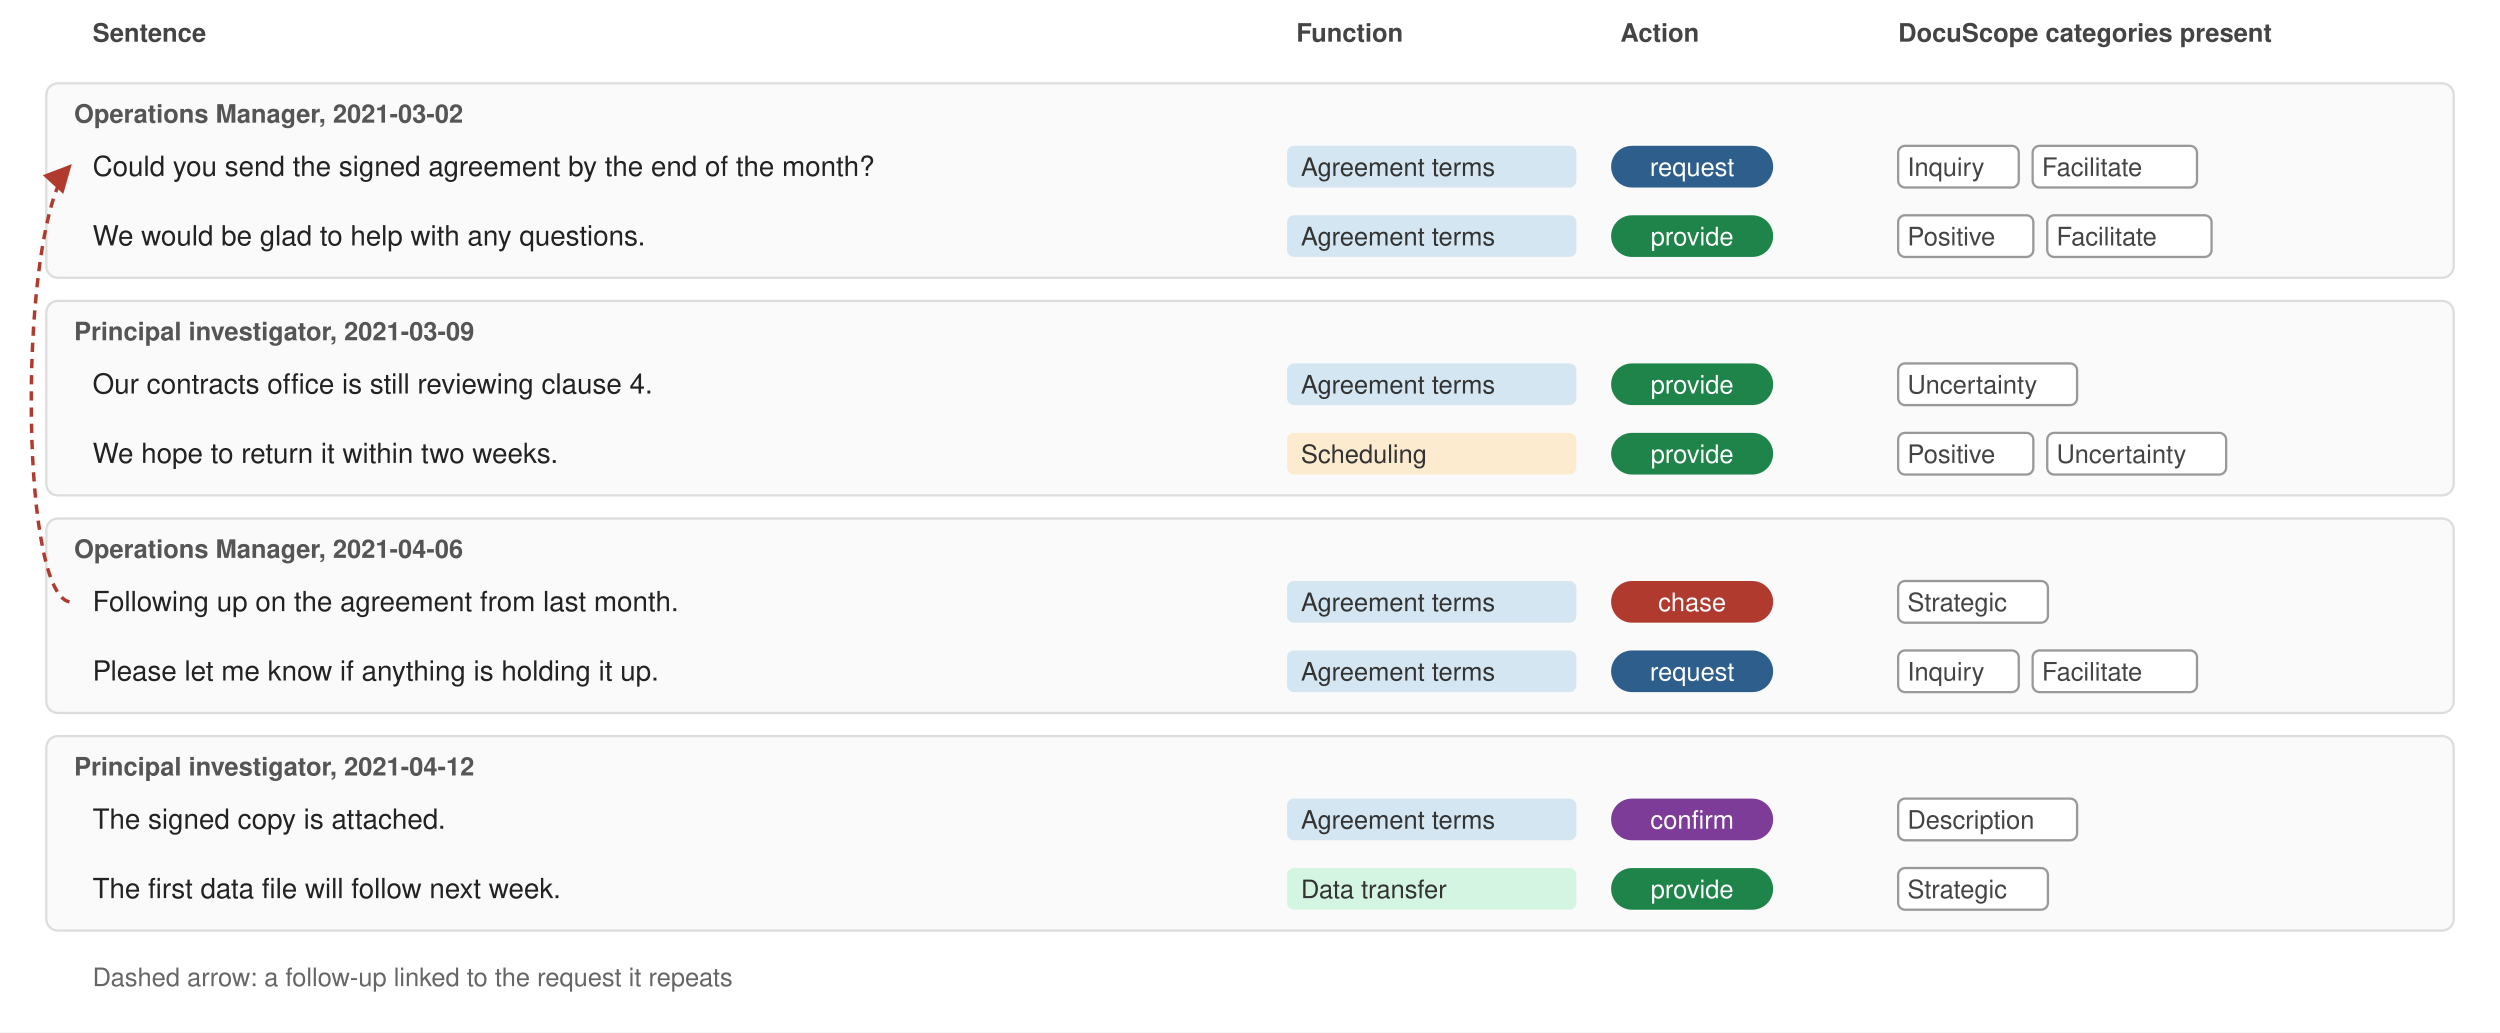
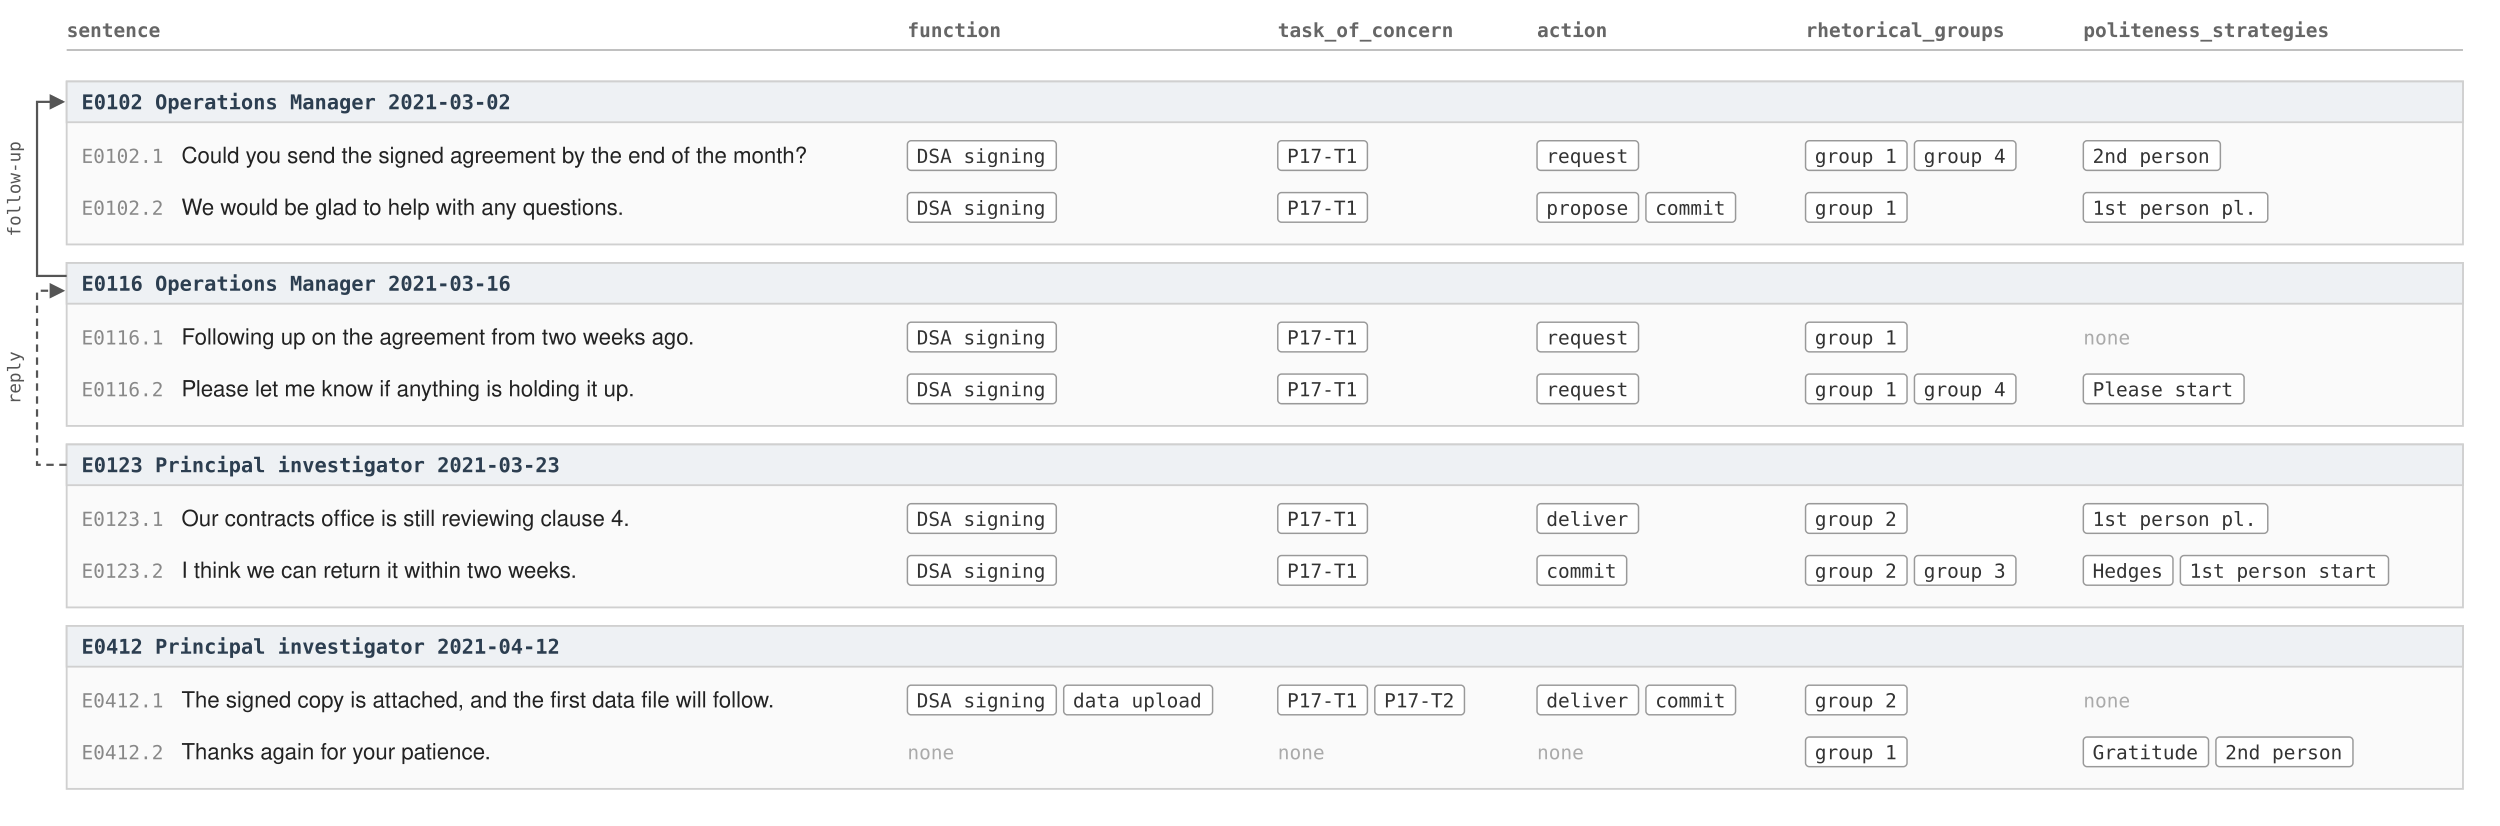
- <svg xmlns="http://www.w3.org/2000/svg" viewBox="0 44 1080 446" font-family="Helvetica, Arial, sans-serif" font-size="12">
-   <rect width="1080" height="490" fill="#fff" />
-   <text x="40" y="62" font-weight="bold" font-size="11" fill="#444">Sentence</text>
-   <text x="560" y="62" font-weight="bold" font-size="11" fill="#444">Function</text>
-   <text x="700" y="62" font-weight="bold" font-size="11" fill="#444">Action</text>
-   <text x="820" y="62" font-weight="bold" font-size="11" fill="#444">DocuScope categories present</text>
-   <rect x="20" y="80" width="1040" height="84" rx="5" fill="#fafafa" stroke="#ddd" />
-   <text x="32" y="97" font-size="11" font-weight="bold" fill="#555">Operations Manager, 2021-03-02</text>
-   <text x="40" y="120" font-size="12" fill="#222">Could you send the signed agreement by the end of the month?</text>
-   <rect x="556" y="107" width="125" height="18" rx="3" fill="#d4e6f1" />
-   <text x="562" y="120" font-size="11" fill="#333">Agreement terms</text>
-   <rect x="696" y="107" width="70" height="18" rx="9" fill="#2e5e8c" />
-   <text x="731" y="120" text-anchor="middle" font-size="11" fill="#fff">request</text>
-   <rect x="820" y="107" width="52.1" height="18" rx="3" fill="#fff" stroke="#999" />
-   <text x="824" y="120" font-size="11" fill="#444">Inquiry</text>
-   <rect x="878.1" y="107" width="71.0" height="18" rx="3" fill="#fff" stroke="#999" />
-   <text x="882.1" y="120" font-size="11" fill="#444">Facilitate</text>
-   <text x="40" y="150" font-size="12" fill="#222">We would be glad to help with any questions.</text>
-   <rect x="556" y="137" width="125" height="18" rx="3" fill="#d4e6f1" />
-   <text x="562" y="150" font-size="11" fill="#333">Agreement terms</text>
-   <rect x="696" y="137" width="70" height="18" rx="9" fill="#1e8449" />
-   <text x="731" y="150" text-anchor="middle" font-size="11" fill="#fff">provide</text>
-   <rect x="820" y="137" width="58.4" height="18" rx="3" fill="#fff" stroke="#999" />
-   <text x="824" y="150" font-size="11" fill="#444">Positive</text>
-   <rect x="884.4" y="137" width="71.0" height="18" rx="3" fill="#fff" stroke="#999" />
-   <text x="888.4" y="150" font-size="11" fill="#444">Facilitate</text>
-   <rect x="20" y="174" width="1040" height="84" rx="5" fill="#fafafa" stroke="#ddd" />
-   <text x="32" y="191" font-size="11" font-weight="bold" fill="#555">Principal investigator, 2021-03-09</text>
-   <text x="40" y="214" font-size="12" fill="#222">Our contracts office is still reviewing clause 4.</text>
-   <rect x="556" y="201" width="125" height="18" rx="3" fill="#d4e6f1" />
-   <text x="562" y="214" font-size="11" fill="#333">Agreement terms</text>
-   <rect x="696" y="201" width="70" height="18" rx="9" fill="#1e8449" />
-   <text x="731" y="214" text-anchor="middle" font-size="11" fill="#fff">provide</text>
-   <rect x="820" y="201" width="77.3" height="18" rx="3" fill="#fff" stroke="#999" />
-   <text x="824" y="214" font-size="11" fill="#444">Uncertainty</text>
-   <text x="40" y="244" font-size="12" fill="#222">We hope to return it within two weeks.</text>
-   <rect x="556" y="231" width="125" height="18" rx="3" fill="#fdebd0" />
-   <text x="562" y="244" font-size="11" fill="#333">Scheduling</text>
-   <rect x="696" y="231" width="70" height="18" rx="9" fill="#1e8449" />
-   <text x="731" y="244" text-anchor="middle" font-size="11" fill="#fff">provide</text>
-   <rect x="820" y="231" width="58.4" height="18" rx="3" fill="#fff" stroke="#999" />
-   <text x="824" y="244" font-size="11" fill="#444">Positive</text>
-   <rect x="884.4" y="231" width="77.3" height="18" rx="3" fill="#fff" stroke="#999" />
-   <text x="888.4" y="244" font-size="11" fill="#444">Uncertainty</text>
-   <rect x="20" y="268" width="1040" height="84" rx="5" fill="#fafafa" stroke="#ddd" />
-   <text x="32" y="285" font-size="11" font-weight="bold" fill="#555">Operations Manager, 2021-04-06</text>
-   <text x="40" y="308" font-size="12" fill="#222">Following up on the agreement from last month.</text>
-   <rect x="556" y="295" width="125" height="18" rx="3" fill="#d4e6f1" />
-   <text x="562" y="308" font-size="11" fill="#333">Agreement terms</text>
-   <rect x="696" y="295" width="70" height="18" rx="9" fill="#b03a2e" />
-   <text x="731" y="308" text-anchor="middle" font-size="11" fill="#fff">chase</text>
-   <rect x="820" y="295" width="64.7" height="18" rx="3" fill="#fff" stroke="#999" />
-   <text x="824" y="308" font-size="11" fill="#444">Strategic</text>
-   <text x="40" y="338" font-size="12" fill="#222">Please let me know if anything is holding it up.</text>
-   <rect x="556" y="325" width="125" height="18" rx="3" fill="#d4e6f1" />
-   <text x="562" y="338" font-size="11" fill="#333">Agreement terms</text>
-   <rect x="696" y="325" width="70" height="18" rx="9" fill="#2e5e8c" />
-   <text x="731" y="338" text-anchor="middle" font-size="11" fill="#fff">request</text>
-   <rect x="820" y="325" width="52.1" height="18" rx="3" fill="#fff" stroke="#999" />
-   <text x="824" y="338" font-size="11" fill="#444">Inquiry</text>
-   <rect x="878.1" y="325" width="71.0" height="18" rx="3" fill="#fff" stroke="#999" />
-   <text x="882.1" y="338" font-size="11" fill="#444">Facilitate</text>
-   <rect x="20" y="362" width="1040" height="84" rx="5" fill="#fafafa" stroke="#ddd" />
-   <text x="32" y="379" font-size="11" font-weight="bold" fill="#555">Principal investigator, 2021-04-12</text>
-   <text x="40" y="402" font-size="12" fill="#222">The signed copy is attached.</text>
-   <rect x="556" y="389" width="125" height="18" rx="3" fill="#d4e6f1" />
-   <text x="562" y="402" font-size="11" fill="#333">Agreement terms</text>
-   <rect x="696" y="389" width="70" height="18" rx="9" fill="#7d3c98" />
-   <text x="731" y="402" text-anchor="middle" font-size="11" fill="#fff">confirm</text>
-   <rect x="820" y="389" width="77.3" height="18" rx="3" fill="#fff" stroke="#999" />
-   <text x="824" y="402" font-size="11" fill="#444">Description</text>
-   <text x="40" y="432" font-size="12" fill="#222">The first data file will follow next week.</text>
-   <rect x="556" y="419" width="125" height="18" rx="3" fill="#d5f5e3" />
-   <text x="562" y="432" font-size="11" fill="#333">Data transfer</text>
-   <rect x="696" y="419" width="70" height="18" rx="9" fill="#1e8449" />
-   <text x="731" y="432" text-anchor="middle" font-size="11" fill="#fff">provide</text>
-   <rect x="820" y="419" width="64.7" height="18" rx="3" fill="#fff" stroke="#999" />
-   <text x="824" y="432" font-size="11" fill="#444">Strategic</text>
+ <svg xmlns="http://www.w3.org/2000/svg" viewBox="0 40 1350 446" font-family="Helvetica, Arial, sans-serif" font-size="12">
+   <rect y="40" width="1350" height="486" fill="#fff" />
  <defs>
-     <marker id="ah" markerWidth="8" markerHeight="8" refX="7" refY="4" orient="auto">
-       <path d="M0,0 L8,4 L0,8 z" fill="#b03a2e" />
+     <marker id="ah" markerWidth="7" markerHeight="7" refX="6" refY="3.5" orient="auto">
+       <path d="M0,0 L7,3.5 L0,7 z" fill="#555" />
+     </marker>
+     <marker id="ah1" markerWidth="7" markerHeight="7" refX="6" refY="3.5" orient="auto">
+       <path d="M0,0 L7,3.5 L0,7 z" fill="#2f6fa8" />
    </marker>
  </defs>
-   <path d="M 30 304 C 8 300, 8 140, 30 116" fill="none" stroke="#b03a2e" stroke-width="1.5" stroke-dasharray="4,3" marker-end="url(#ah)" />
-   <text x="40" y="470" font-size="11" fill="#666">Dashed arrow: a follow-up linked to the request it repeats</text>
+   <text x="36" y="60" font-size="10.5" fill="#666" font-family="Menlo, Consolas, 'DejaVu Sans Mono', monospace" font-weight="bold">sentence</text>
+   <text x="490" y="60" font-size="10.5" fill="#666" font-family="Menlo, Consolas, 'DejaVu Sans Mono', monospace" font-weight="bold">function</text>
+   <text x="690" y="60" font-size="10.5" fill="#666" font-family="Menlo, Consolas, 'DejaVu Sans Mono', monospace" font-weight="bold">task_of_concern</text>
+   <text x="830" y="60" font-size="10.5" fill="#666" font-family="Menlo, Consolas, 'DejaVu Sans Mono', monospace" font-weight="bold">action</text>
+   <text x="975" y="60" font-size="10.5" fill="#666" font-family="Menlo, Consolas, 'DejaVu Sans Mono', monospace" font-weight="bold">rhetorical_groups</text>
+   <text x="1125" y="60" font-size="10.5" fill="#666" font-family="Menlo, Consolas, 'DejaVu Sans Mono', monospace" font-weight="bold">politeness_strategies</text>
+   <line x1="36" y1="67" x2="1330" y2="67" stroke="#bbb" />
+   <rect x="36" y="84" width="1294" height="88" fill="#fafafa" stroke="#d0d0d0" />
+   <rect x="36" y="84" width="1294" height="22" fill="#eef1f4" stroke="#d0d0d0" />
+   <text x="44" y="99" font-size="11" fill="#2c3e50" font-family="Menlo, Consolas, 'DejaVu Sans Mono', monospace" font-weight="bold">E0102  Operations Manager  2021-03-02</text>
+   <text x="44" y="128" font-size="10.5" fill="#888" font-family="Menlo, Consolas, 'DejaVu Sans Mono', monospace">E0102.1</text>
+   <text x="98" y="128" font-size="12" fill="#222">Could you send the signed agreement by the end of the month?</text>
+   <rect x="490" y="116" width="80.4" height="16" rx="2" fill="#fff" stroke="#999" stroke-width="0.8" />
+   <text x="495" y="128" font-size="10.5" fill="#333" font-family="Menlo, Consolas, 'DejaVu Sans Mono', monospace">DSA signing</text>
+   <rect x="690" y="116" width="48.4" height="16" rx="2" fill="#fff" stroke="#999" stroke-width="0.8" />
+   <text x="695" y="128" font-size="10.5" fill="#333" font-family="Menlo, Consolas, 'DejaVu Sans Mono', monospace">P17-T1</text>
+   <rect x="830" y="116" width="54.8" height="16" rx="2" fill="#fff" stroke="#999" stroke-width="0.8" />
+   <text x="835" y="128" font-size="10.5" fill="#333" font-family="Menlo, Consolas, 'DejaVu Sans Mono', monospace">request</text>
+   <rect x="975" y="116" width="54.8" height="16" rx="2" fill="#fff" stroke="#999" stroke-width="0.8" />
+   <text x="980" y="128" font-size="10.5" fill="#333" font-family="Menlo, Consolas, 'DejaVu Sans Mono', monospace">group 1</text>
+   <rect x="1033.8" y="116" width="54.8" height="16" rx="2" fill="#fff" stroke="#999" stroke-width="0.8" />
+   <text x="1038.8" y="128" font-size="10.5" fill="#333" font-family="Menlo, Consolas, 'DejaVu Sans Mono', monospace">group 4</text>
+   <rect x="1125" y="116" width="74.0" height="16" rx="2" fill="#fff" stroke="#999" stroke-width="0.8" />
+   <text x="1130" y="128" font-size="10.5" fill="#333" font-family="Menlo, Consolas, 'DejaVu Sans Mono', monospace">2nd person</text>
+   <text x="44" y="156" font-size="10.5" fill="#888" font-family="Menlo, Consolas, 'DejaVu Sans Mono', monospace">E0102.2</text>
+   <text x="98" y="156" font-size="12" fill="#222">We would be glad to help with any questions.</text>
+   <rect x="490" y="144" width="80.4" height="16" rx="2" fill="#fff" stroke="#999" stroke-width="0.8" />
+   <text x="495" y="156" font-size="10.5" fill="#333" font-family="Menlo, Consolas, 'DejaVu Sans Mono', monospace">DSA signing</text>
+   <rect x="690" y="144" width="48.4" height="16" rx="2" fill="#fff" stroke="#999" stroke-width="0.8" />
+   <text x="695" y="156" font-size="10.5" fill="#333" font-family="Menlo, Consolas, 'DejaVu Sans Mono', monospace">P17-T1</text>
+   <rect x="830" y="144" width="54.8" height="16" rx="2" fill="#fff" stroke="#999" stroke-width="0.8" />
+   <text x="835" y="156" font-size="10.5" fill="#333" font-family="Menlo, Consolas, 'DejaVu Sans Mono', monospace">propose</text>
+   <rect x="888.8" y="144" width="48.4" height="16" rx="2" fill="#fff" stroke="#999" stroke-width="0.8" />
+   <text x="893.8" y="156" font-size="10.5" fill="#333" font-family="Menlo, Consolas, 'DejaVu Sans Mono', monospace">commit</text>
+   <rect x="975" y="144" width="54.8" height="16" rx="2" fill="#fff" stroke="#999" stroke-width="0.8" />
+   <text x="980" y="156" font-size="10.5" fill="#333" font-family="Menlo, Consolas, 'DejaVu Sans Mono', monospace">group 1</text>
+   <rect x="1125" y="144" width="99.6" height="16" rx="2" fill="#fff" stroke="#999" stroke-width="0.8" />
+   <text x="1130" y="156" font-size="10.5" fill="#333" font-family="Menlo, Consolas, 'DejaVu Sans Mono', monospace">1st person pl.</text>
+   <rect x="36" y="182" width="1294" height="88" fill="#fafafa" stroke="#d0d0d0" />
+   <rect x="36" y="182" width="1294" height="22" fill="#eef1f4" stroke="#d0d0d0" />
+   <text x="44" y="197" font-size="11" fill="#2c3e50" font-family="Menlo, Consolas, 'DejaVu Sans Mono', monospace" font-weight="bold">E0116  Operations Manager  2021-03-16</text>
+   <text x="44" y="226" font-size="10.5" fill="#888" font-family="Menlo, Consolas, 'DejaVu Sans Mono', monospace">E0116.1</text>
+   <text x="98" y="226" font-size="12" fill="#222">Following up on the agreement from two weeks ago.</text>
+   <rect x="490" y="214" width="80.4" height="16" rx="2" fill="#fff" stroke="#999" stroke-width="0.8" />
+   <text x="495" y="226" font-size="10.5" fill="#333" font-family="Menlo, Consolas, 'DejaVu Sans Mono', monospace">DSA signing</text>
+   <rect x="690" y="214" width="48.4" height="16" rx="2" fill="#fff" stroke="#999" stroke-width="0.8" />
+   <text x="695" y="226" font-size="10.5" fill="#333" font-family="Menlo, Consolas, 'DejaVu Sans Mono', monospace">P17-T1</text>
+   <rect x="830" y="214" width="54.8" height="16" rx="2" fill="#fff" stroke="#999" stroke-width="0.8" />
+   <text x="835" y="226" font-size="10.5" fill="#333" font-family="Menlo, Consolas, 'DejaVu Sans Mono', monospace">request</text>
+   <rect x="975" y="214" width="54.8" height="16" rx="2" fill="#fff" stroke="#999" stroke-width="0.8" />
+   <text x="980" y="226" font-size="10.5" fill="#333" font-family="Menlo, Consolas, 'DejaVu Sans Mono', monospace">group 1</text>
+   <text x="1125" y="226" font-size="10.5" fill="#aaa" font-family="Menlo, Consolas, 'DejaVu Sans Mono', monospace">none</text>
+   <text x="44" y="254" font-size="10.5" fill="#888" font-family="Menlo, Consolas, 'DejaVu Sans Mono', monospace">E0116.2</text>
+   <text x="98" y="254" font-size="12" fill="#222">Please let me know if anything is holding it up.</text>
+   <rect x="490" y="242" width="80.4" height="16" rx="2" fill="#fff" stroke="#999" stroke-width="0.8" />
+   <text x="495" y="254" font-size="10.5" fill="#333" font-family="Menlo, Consolas, 'DejaVu Sans Mono', monospace">DSA signing</text>
+   <rect x="690" y="242" width="48.4" height="16" rx="2" fill="#fff" stroke="#999" stroke-width="0.8" />
+   <text x="695" y="254" font-size="10.5" fill="#333" font-family="Menlo, Consolas, 'DejaVu Sans Mono', monospace">P17-T1</text>
+   <rect x="830" y="242" width="54.8" height="16" rx="2" fill="#fff" stroke="#999" stroke-width="0.8" />
+   <text x="835" y="254" font-size="10.5" fill="#333" font-family="Menlo, Consolas, 'DejaVu Sans Mono', monospace">request</text>
+   <rect x="975" y="242" width="54.8" height="16" rx="2" fill="#fff" stroke="#999" stroke-width="0.8" />
+   <text x="980" y="254" font-size="10.5" fill="#333" font-family="Menlo, Consolas, 'DejaVu Sans Mono', monospace">group 1</text>
+   <rect x="1033.8" y="242" width="54.8" height="16" rx="2" fill="#fff" stroke="#999" stroke-width="0.8" />
+   <text x="1038.8" y="254" font-size="10.5" fill="#333" font-family="Menlo, Consolas, 'DejaVu Sans Mono', monospace">group 4</text>
+   <rect x="1125" y="242" width="86.8" height="16" rx="2" fill="#fff" stroke="#999" stroke-width="0.8" />
+   <text x="1130" y="254" font-size="10.5" fill="#333" font-family="Menlo, Consolas, 'DejaVu Sans Mono', monospace">Please start</text>
+   <rect x="36" y="280" width="1294" height="88" fill="#fafafa" stroke="#d0d0d0" />
+   <rect x="36" y="280" width="1294" height="22" fill="#eef1f4" stroke="#d0d0d0" />
+   <text x="44" y="295" font-size="11" fill="#2c3e50" font-family="Menlo, Consolas, 'DejaVu Sans Mono', monospace" font-weight="bold">E0123  Principal investigator  2021-03-23</text>
+   <text x="44" y="324" font-size="10.5" fill="#888" font-family="Menlo, Consolas, 'DejaVu Sans Mono', monospace">E0123.1</text>
+   <text x="98" y="324" font-size="12" fill="#222">Our contracts office is still reviewing clause 4.</text>
+   <rect x="490" y="312" width="80.4" height="16" rx="2" fill="#fff" stroke="#999" stroke-width="0.8" />
+   <text x="495" y="324" font-size="10.5" fill="#333" font-family="Menlo, Consolas, 'DejaVu Sans Mono', monospace">DSA signing</text>
+   <rect x="690" y="312" width="48.4" height="16" rx="2" fill="#fff" stroke="#999" stroke-width="0.8" />
+   <text x="695" y="324" font-size="10.5" fill="#333" font-family="Menlo, Consolas, 'DejaVu Sans Mono', monospace">P17-T1</text>
+   <rect x="830" y="312" width="54.8" height="16" rx="2" fill="#fff" stroke="#999" stroke-width="0.8" />
+   <text x="835" y="324" font-size="10.5" fill="#333" font-family="Menlo, Consolas, 'DejaVu Sans Mono', monospace">deliver</text>
+   <rect x="975" y="312" width="54.8" height="16" rx="2" fill="#fff" stroke="#999" stroke-width="0.8" />
+   <text x="980" y="324" font-size="10.5" fill="#333" font-family="Menlo, Consolas, 'DejaVu Sans Mono', monospace">group 2</text>
+   <rect x="1125" y="312" width="99.6" height="16" rx="2" fill="#fff" stroke="#999" stroke-width="0.8" />
+   <text x="1130" y="324" font-size="10.5" fill="#333" font-family="Menlo, Consolas, 'DejaVu Sans Mono', monospace">1st person pl.</text>
+   <text x="44" y="352" font-size="10.5" fill="#888" font-family="Menlo, Consolas, 'DejaVu Sans Mono', monospace">E0123.2</text>
+   <text x="98" y="352" font-size="12" fill="#222">I think we can return it within two weeks.</text>
+   <rect x="490" y="340" width="80.4" height="16" rx="2" fill="#fff" stroke="#999" stroke-width="0.8" />
+   <text x="495" y="352" font-size="10.5" fill="#333" font-family="Menlo, Consolas, 'DejaVu Sans Mono', monospace">DSA signing</text>
+   <rect x="690" y="340" width="48.4" height="16" rx="2" fill="#fff" stroke="#999" stroke-width="0.8" />
+   <text x="695" y="352" font-size="10.5" fill="#333" font-family="Menlo, Consolas, 'DejaVu Sans Mono', monospace">P17-T1</text>
+   <rect x="830" y="340" width="48.4" height="16" rx="2" fill="#fff" stroke="#999" stroke-width="0.8" />
+   <text x="835" y="352" font-size="10.5" fill="#333" font-family="Menlo, Consolas, 'DejaVu Sans Mono', monospace">commit</text>
+   <rect x="975" y="340" width="54.8" height="16" rx="2" fill="#fff" stroke="#999" stroke-width="0.8" />
+   <text x="980" y="352" font-size="10.5" fill="#333" font-family="Menlo, Consolas, 'DejaVu Sans Mono', monospace">group 2</text>
+   <rect x="1033.8" y="340" width="54.8" height="16" rx="2" fill="#fff" stroke="#999" stroke-width="0.8" />
+   <text x="1038.8" y="352" font-size="10.5" fill="#333" font-family="Menlo, Consolas, 'DejaVu Sans Mono', monospace">group 3</text>
+   <rect x="1125" y="340" width="48.4" height="16" rx="2" fill="#fff" stroke="#999" stroke-width="0.8" />
+   <text x="1130" y="352" font-size="10.5" fill="#333" font-family="Menlo, Consolas, 'DejaVu Sans Mono', monospace">Hedges</text>
+   <rect x="1177.4" y="340" width="112.4" height="16" rx="2" fill="#fff" stroke="#999" stroke-width="0.8" />
+   <text x="1182.4" y="352" font-size="10.5" fill="#333" font-family="Menlo, Consolas, 'DejaVu Sans Mono', monospace">1st person start</text>
+   <rect x="36" y="378" width="1294" height="88" fill="#fafafa" stroke="#d0d0d0" />
+   <rect x="36" y="378" width="1294" height="22" fill="#eef1f4" stroke="#d0d0d0" />
+   <text x="44" y="393" font-size="11" fill="#2c3e50" font-family="Menlo, Consolas, 'DejaVu Sans Mono', monospace" font-weight="bold">E0412  Principal investigator  2021-04-12</text>
+   <text x="44" y="422" font-size="10.5" fill="#888" font-family="Menlo, Consolas, 'DejaVu Sans Mono', monospace">E0412.1</text>
+   <text x="98" y="422" font-size="12" fill="#222">The signed copy is attached, and the first data file will follow.</text>
+   <rect x="490" y="410" width="80.4" height="16" rx="2" fill="#fff" stroke="#999" stroke-width="0.8" />
+   <text x="495" y="422" font-size="10.5" fill="#333" font-family="Menlo, Consolas, 'DejaVu Sans Mono', monospace">DSA signing</text>
+   <rect x="574.4" y="410" width="80.4" height="16" rx="2" fill="#fff" stroke="#999" stroke-width="0.8" />
+   <text x="579.4" y="422" font-size="10.5" fill="#333" font-family="Menlo, Consolas, 'DejaVu Sans Mono', monospace">data upload</text>
+   <rect x="690" y="410" width="48.4" height="16" rx="2" fill="#fff" stroke="#999" stroke-width="0.8" />
+   <text x="695" y="422" font-size="10.5" fill="#333" font-family="Menlo, Consolas, 'DejaVu Sans Mono', monospace">P17-T1</text>
+   <rect x="742.4" y="410" width="48.4" height="16" rx="2" fill="#fff" stroke="#999" stroke-width="0.8" />
+   <text x="747.4" y="422" font-size="10.5" fill="#333" font-family="Menlo, Consolas, 'DejaVu Sans Mono', monospace">P17-T2</text>
+   <rect x="830" y="410" width="54.8" height="16" rx="2" fill="#fff" stroke="#999" stroke-width="0.8" />
+   <text x="835" y="422" font-size="10.5" fill="#333" font-family="Menlo, Consolas, 'DejaVu Sans Mono', monospace">deliver</text>
+   <rect x="888.8" y="410" width="48.4" height="16" rx="2" fill="#fff" stroke="#999" stroke-width="0.8" />
+   <text x="893.8" y="422" font-size="10.5" fill="#333" font-family="Menlo, Consolas, 'DejaVu Sans Mono', monospace">commit</text>
+   <rect x="975" y="410" width="54.8" height="16" rx="2" fill="#fff" stroke="#999" stroke-width="0.8" />
+   <text x="980" y="422" font-size="10.5" fill="#333" font-family="Menlo, Consolas, 'DejaVu Sans Mono', monospace">group 2</text>
+   <text x="1125" y="422" font-size="10.5" fill="#aaa" font-family="Menlo, Consolas, 'DejaVu Sans Mono', monospace">none</text>
+   <text x="44" y="450" font-size="10.5" fill="#888" font-family="Menlo, Consolas, 'DejaVu Sans Mono', monospace">E0412.2</text>
+   <text x="98" y="450" font-size="12" fill="#222">Thanks again for your patience.</text>
+   <text x="490" y="450" font-size="10.5" fill="#aaa" font-family="Menlo, Consolas, 'DejaVu Sans Mono', monospace">none</text>
+   <text x="690" y="450" font-size="10.5" fill="#aaa" font-family="Menlo, Consolas, 'DejaVu Sans Mono', monospace">none</text>
+   <text x="830" y="450" font-size="10.5" fill="#aaa" font-family="Menlo, Consolas, 'DejaVu Sans Mono', monospace">none</text>
+   <rect x="975" y="438" width="54.8" height="16" rx="2" fill="#fff" stroke="#999" stroke-width="0.8" />
+   <text x="980" y="450" font-size="10.5" fill="#333" font-family="Menlo, Consolas, 'DejaVu Sans Mono', monospace">group 1</text>
+   <rect x="1125" y="438" width="67.6" height="16" rx="2" fill="#fff" stroke="#999" stroke-width="0.8" />
+   <text x="1130" y="450" font-size="10.5" fill="#333" font-family="Menlo, Consolas, 'DejaVu Sans Mono', monospace">Gratitude</text>
+   <rect x="1196.6" y="438" width="74.0" height="16" rx="2" fill="#fff" stroke="#999" stroke-width="0.8" />
+   <text x="1201.6" y="450" font-size="10.5" fill="#333" font-family="Menlo, Consolas, 'DejaVu Sans Mono', monospace">2nd person</text>
+   <path d="M 36 189 H 20 V 95 H 34" fill="none" stroke="#555" stroke-width="1.2" marker-end="url(#ah)" />
+   <text x="11" y="142.0" font-size="9.5" fill="#555" font-family="Menlo, Consolas, 'DejaVu Sans Mono', monospace" text-anchor="middle" transform="rotate(-90 11 142.0)">follow-up</text>
+   <path d="M 36 291 H 20 V 197 H 34" fill="none" stroke="#555" stroke-width="1.2" stroke-dasharray="4,3" marker-end="url(#ah)" />
+   <text x="11" y="244.0" font-size="9.5" fill="#555" font-family="Menlo, Consolas, 'DejaVu Sans Mono', monospace" text-anchor="middle" transform="rotate(-90 11 244.0)">reply</text>
</svg>
